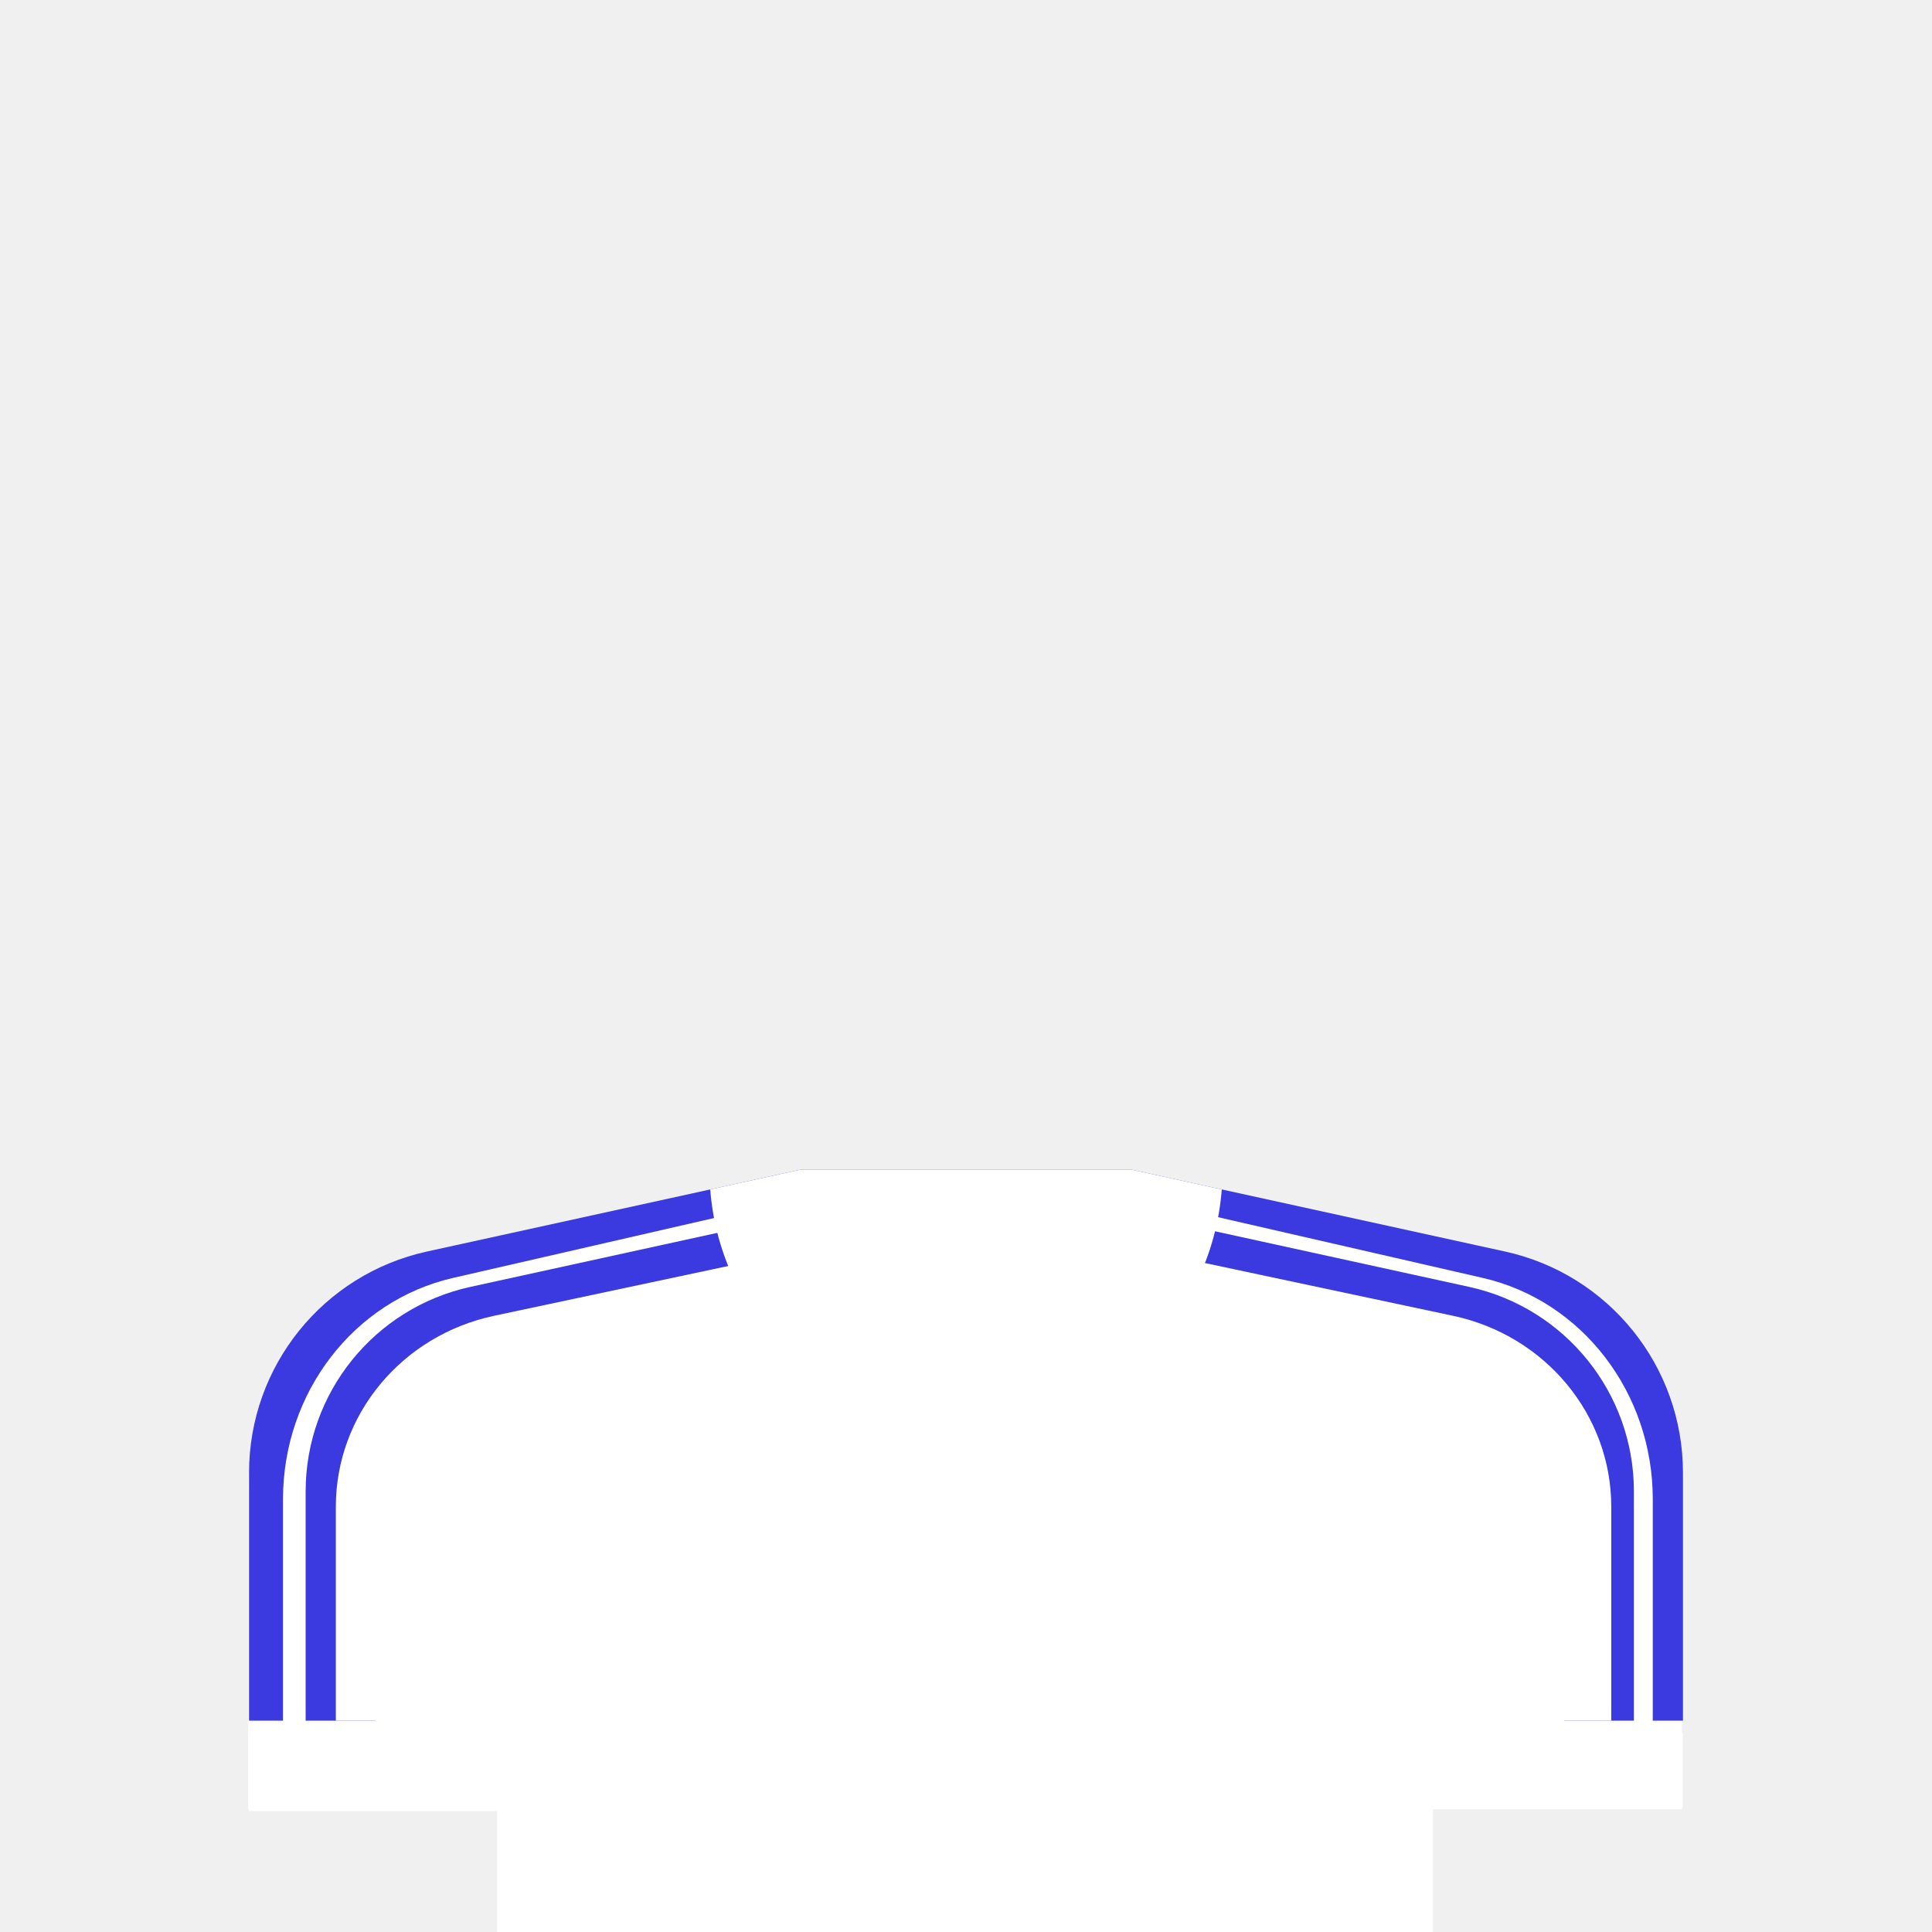
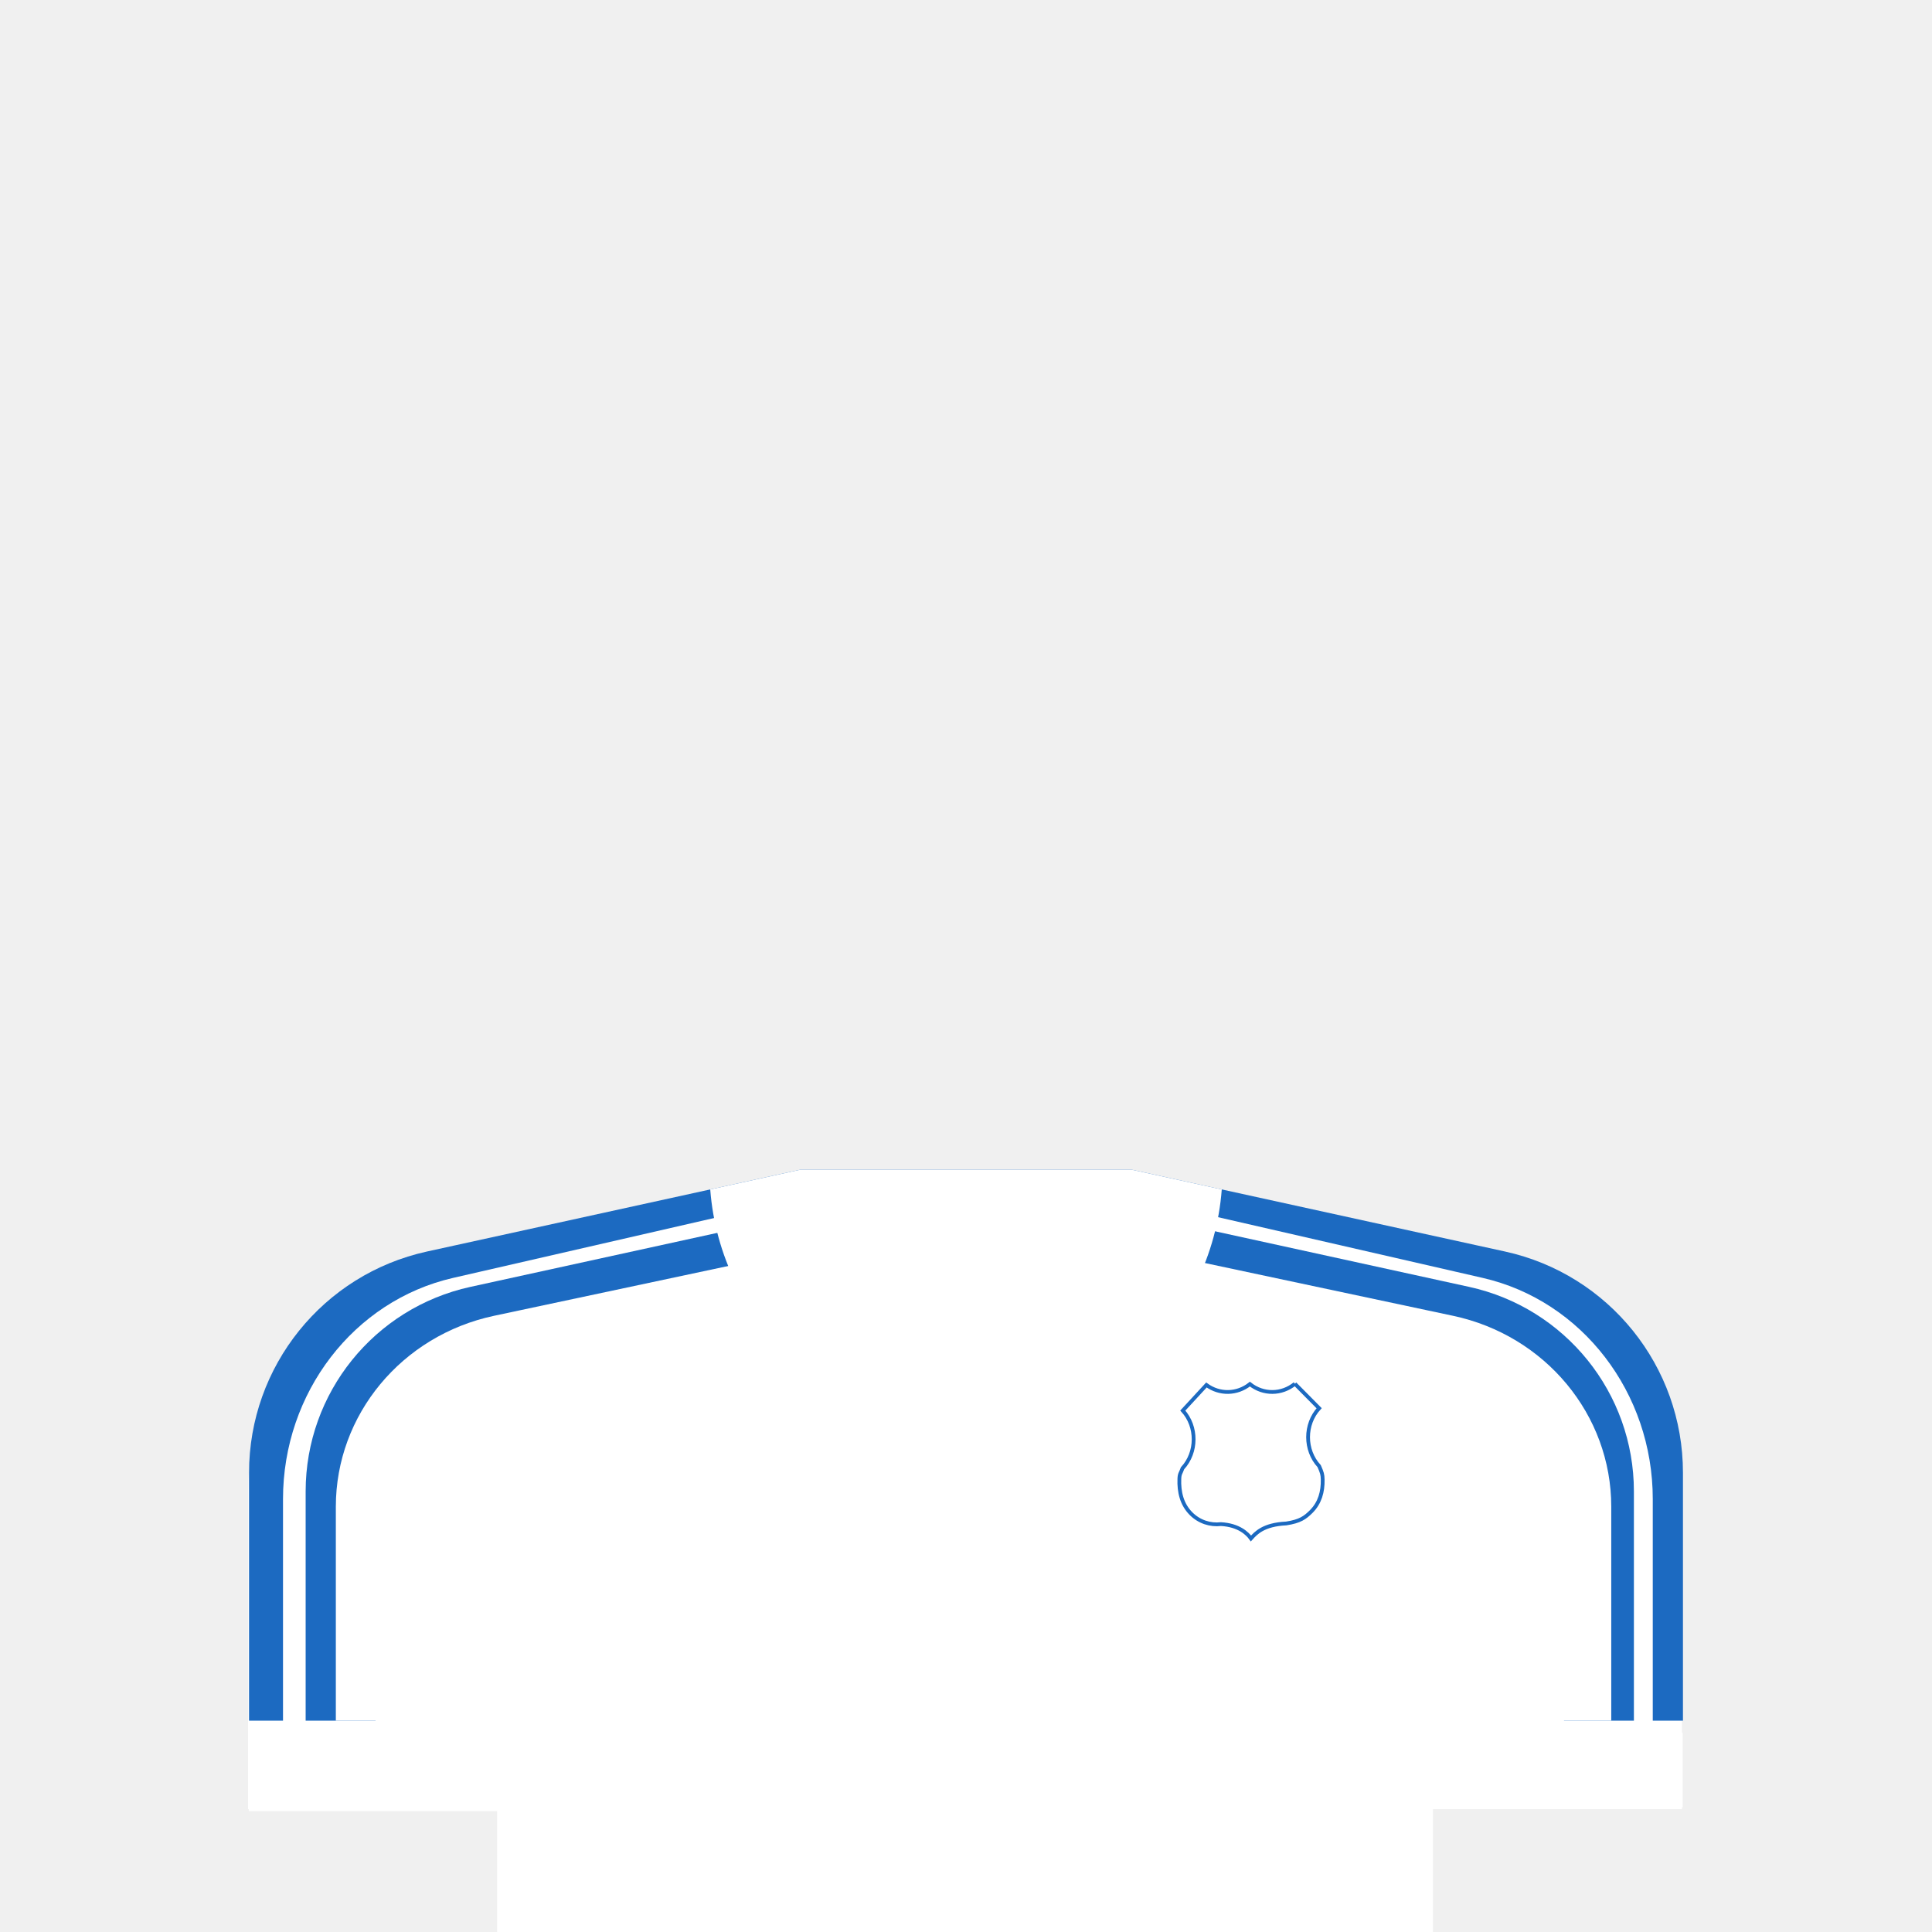
<svg xmlns="http://www.w3.org/2000/svg" width="512" height="512">
  <g>
    <g id="shirt">
      <g>
        <g id="Chest">
          <path fill="#ffffff" d="m255.742,315.695l44,0l98.846,21.373c27.533,5.954 47.154,30.01 47.154,57.818l0,84.569l-66,0l0,32.555l-124,0l-124,0l0,-32.555l-66,0l0,-84.569c0,-27.807 19.621,-51.864 47.154,-57.818l98.846,-21.373l44,0z" />
        </g>
        <g id="LeftSleeve">
          <path d="m131.929,479.964l-66,0l0,-19.73l66,0l0,19.73z" fill="#ffffff" />
        </g>
        <g id="RightSleeve">
          <path fill="#ffffff" d="m379.927,459.214l66,0l0,19.73l-66,0l0,-19.73z" />
        </g>
      </g>
    </g>
  </g>
-   <use href="#xara" fill="#0000ff" />
-   <use href="#simple-crest" />
-   <use href="#wirral" fill="#0000bf" />
+   <use href="#xara" fill="#1c6ac1" />
+   <use href="#simple-crest" style="--crest-dark: #1c6ac1;" />
+   <use href="#wirral" fill="#1c6ac1" />
+   <path id="svg_137" d="m343.165,366.715c-3.519,2.87 -8.384,2.897 -11.93,0.086c-3.411,2.705 -8.043,2.783 -11.523,0.232l-6.258,6.78c3.85,4.246 3.827,11.068 -0.066,15.285c-0.517,1.44 -0.788,1.37 -0.844,2.82c-0.133,3.491 0.644,6.747 3.075,9.199c2.172,2.191 5.12,3.12 7.952,2.788c4.728,0.265 6.995,2.483 7.946,3.81c1.284,-1.418 3.282,-3.697 9.352,-3.981c3.624,-0.567 4.933,-1.482 6.634,-3.174c2.289,-2.309 3.09,-5.232 3.022,-8.48c-0.028,-1.349 -0.18,-1.817 -0.933,-3.539c-3.911,-4.236 -3.914,-11.102 -0.01,-15.344l-6.418,-6.481z" stroke-dasharray="null" stroke-width="null" stroke="#1c6ac1" fill="none" />
  <g id="sleeve-piping">
-     <path d="m398.846,331.665l-98.846,-21.665l-44,0l-44,0l-98.846,21.665c-27.533,6.035 -47.154,30.421 -47.154,58.609l0,65.726l20,0l0,-65.726c0,-18.648 13.221,-35.08 31.436,-39.073l96.73,-21.201l83.668,0l96.73,21.201c18.215,3.992 31.436,20.425 31.436,39.073l0,65.726l20,0l0,-65.726c0,-28.188 -19.621,-52.574 -47.154,-58.609z" fill="#3a3ae0" />
+     <path d="m398.846,331.665l-98.846,-21.665l-44,0l-44,0l-98.846,21.665c-27.533,6.035 -47.154,30.421 -47.154,58.609l0,65.726l20,0l0,-65.726c0,-18.648 13.221,-35.08 31.436,-39.073l96.73,-21.201l83.668,0l96.73,21.201c18.215,3.992 31.436,20.425 31.436,39.073l0,65.726l20,0l0,-65.726c0,-28.188 -19.621,-52.574 -47.154,-58.609z" fill="#1c6ac1" />
    <path d="m392.956,338.665l-94.424,-21.665l-42.032,0l-42.032,0l-94.424,21.665c-26.301,6.035 -45.044,30.421 -45.044,58.609l0,65.726l19.105,0l0,-65.726c0,-18.648 12.63,-35.08 30.03,-39.073l92.403,-21.201l79.925,0l92.403,21.201c17.4,3.992 30.03,20.425 30.03,39.073l0,65.726l19.105,0l0,-65.726c0,-28.188 -18.743,-52.574 -45.044,-58.609z" fill="#ffffff" />
-     <path d="m389.321,341.033l-91.563,-20.033l-40.758,0l-40.758,0l-91.563,20.033c-25.504,5.58 -43.679,28.129 -43.679,54.193l0,60.774l18.526,0l0,-60.774c0,-17.243 12.247,-32.437 29.12,-36.129l89.603,-19.604l77.503,0l89.603,19.604c16.873,3.691 29.12,18.886 29.12,36.129l0,60.774l18.526,0l0,-60.774c0,-26.064 -18.175,-48.613 -43.679,-54.193z" fill="#3a3ae0" />
+     <path d="m389.321,341.033l-91.563,-20.033l-40.758,0l-40.758,0l-91.563,20.033c-25.504,5.58 -43.679,28.129 -43.679,54.193l0,60.774l18.526,0l0,-60.774c0,-17.243 12.247,-32.437 29.12,-36.129l89.603,-19.604l77.503,0l89.603,19.604c16.873,3.691 29.12,18.886 29.12,36.129l0,60.774l18.526,0l0,-60.774c0,-26.064 -18.175,-48.613 -43.679,-54.193z" fill="#1c6ac1" />
    <path d="m385.058,348.697l-87.921,-18.697l-39.137,0l-39.137,0l-87.921,18.697c-24.49,5.208 -41.942,26.254 -41.942,50.58l0,56.722l17.789,0l0,-56.722c0,-16.093 11.76,-30.275 27.962,-33.721l86.039,-18.297l74.42,0l86.039,18.297c16.202,3.445 27.962,17.627 27.962,33.721l0,56.722l17.789,0l0,-56.722c0,-24.327 -17.452,-45.372 -41.942,-50.58z" fill="#ffffff" />
    <path d="m300,310l-88,0l-23.78,5.212c2.673,35.067 32.04,62.788 67.78,62.788s65.107,-27.721 67.78,-62.788l-23.78,-5.212z" fill="#ffffff" />
  </g>
</svg>
